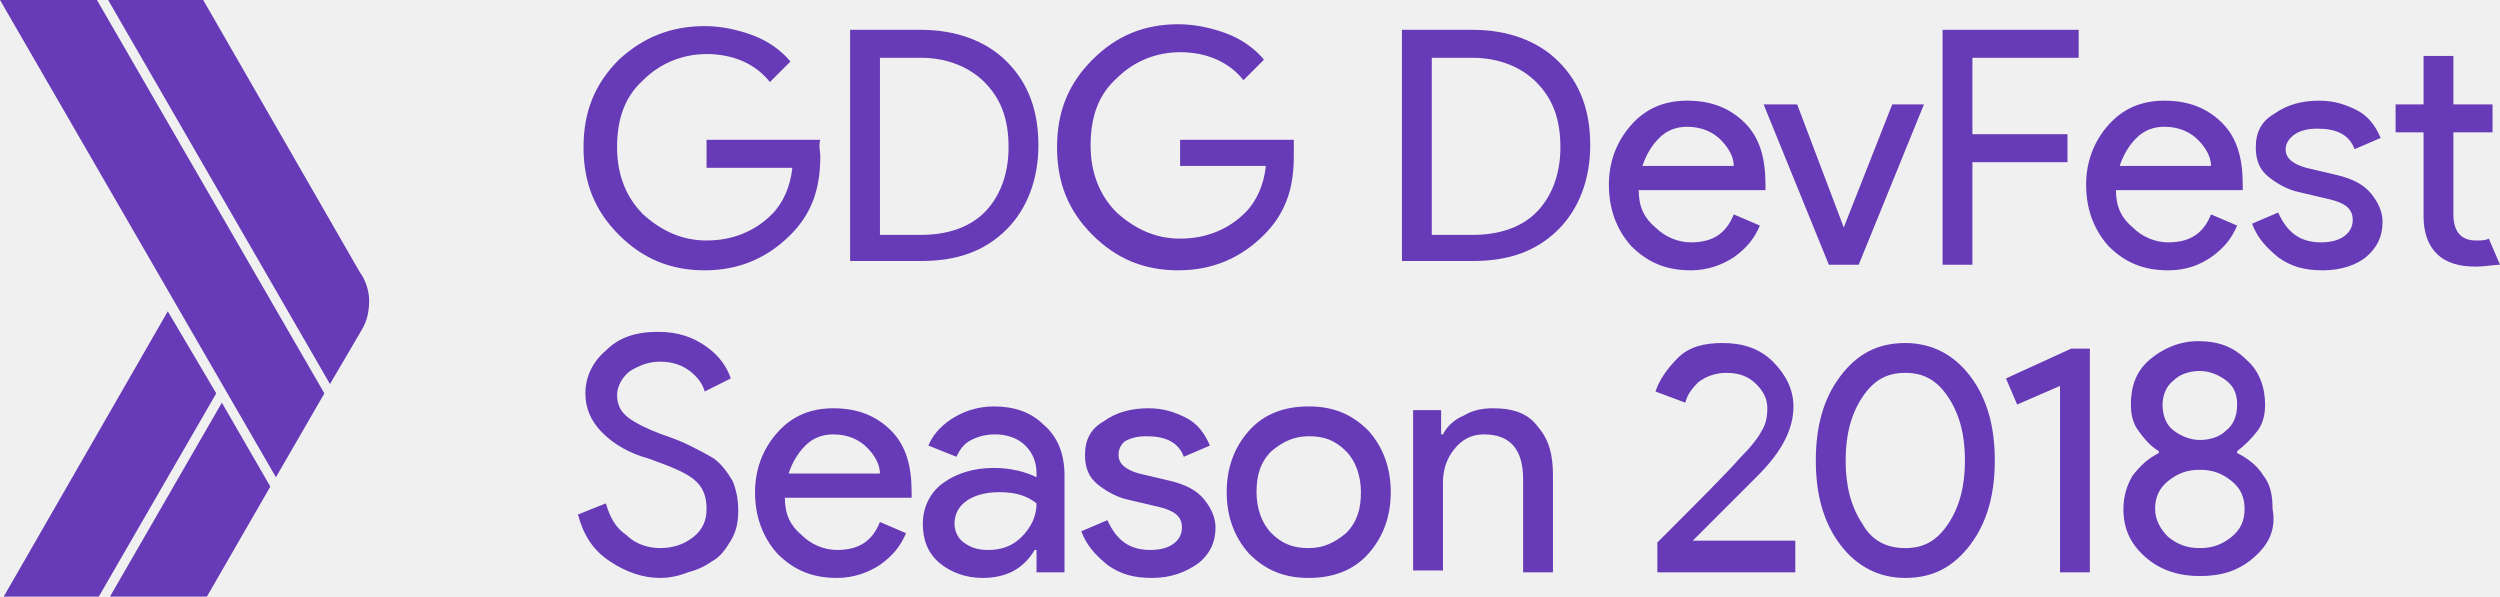
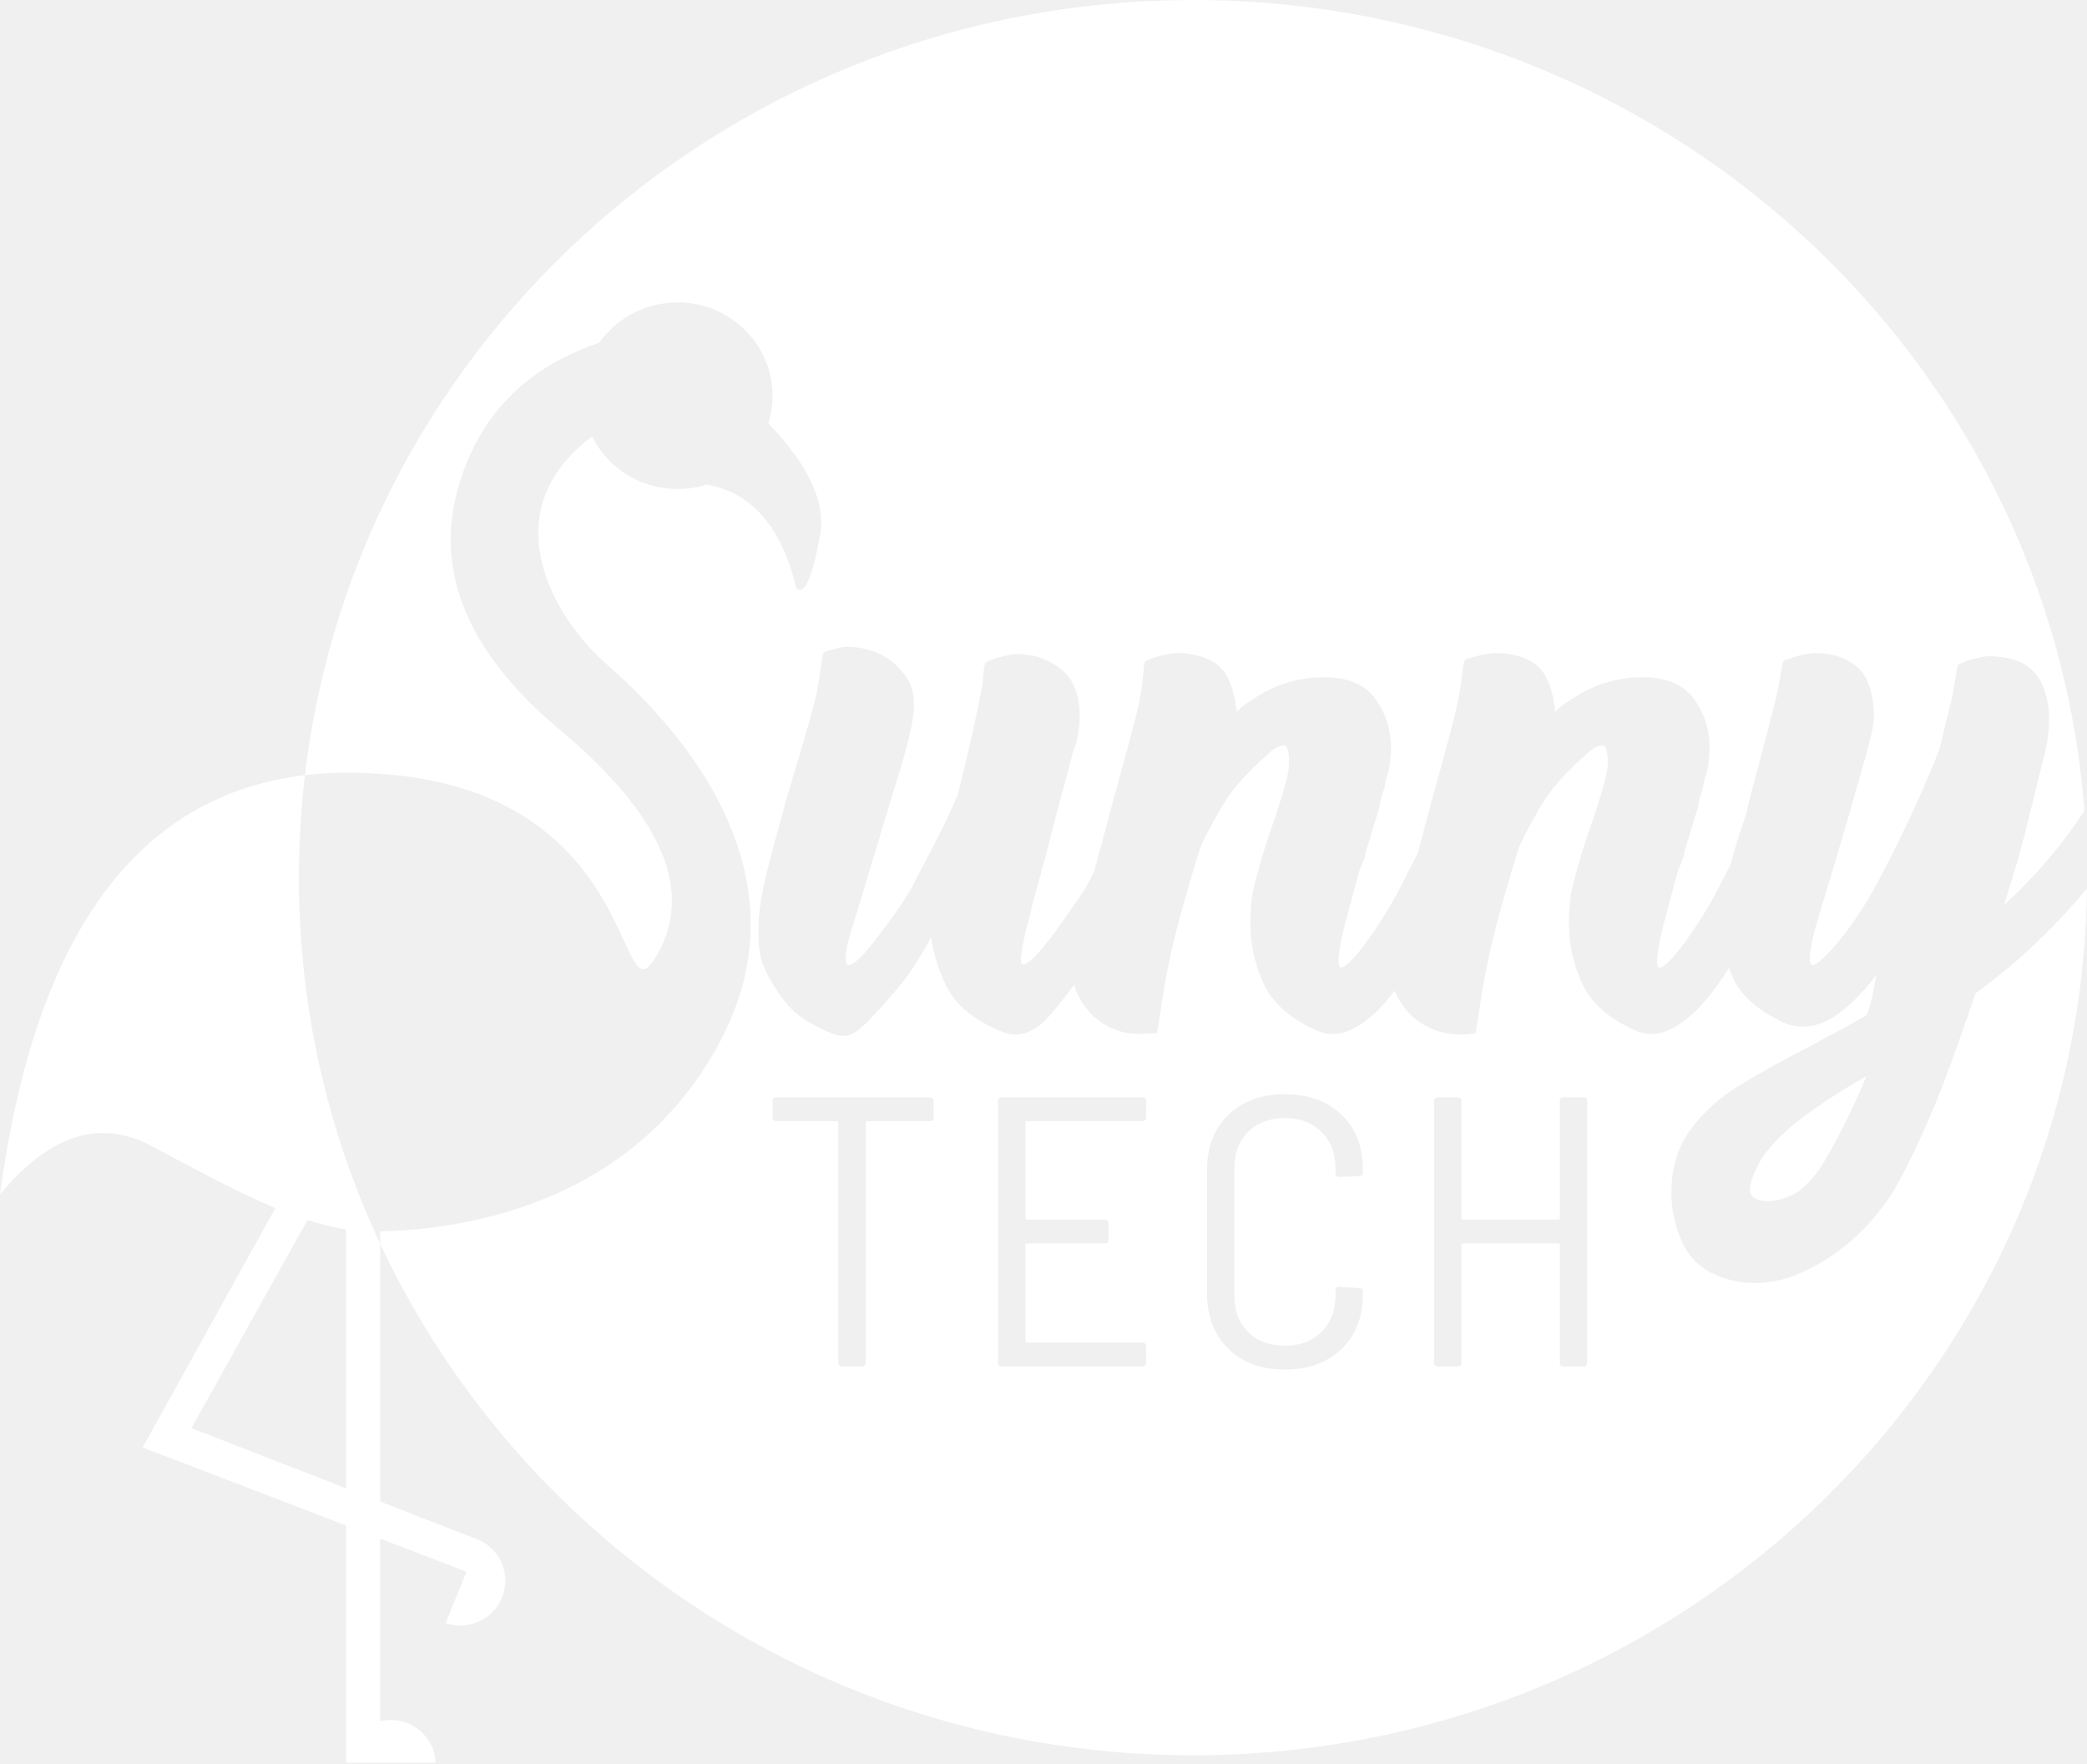
- <svg xmlns="http://www.w3.org/2000/svg" id="Layer_4" width="134.1" height="32">
-   <style>.st0{fill:#673ab7}</style>
-   <g id="XMLID_261_">
-     <path id="XMLID_259_" d="M5.2 0H0l14.8 25.6 2.6-4.5z" class="st0" />
-     <path id="XMLID_258_" d="M19.3 14.6L10.9 0H5.8l11.9 20.6 1.7-2.9c.3-.5.4-1 .4-1.6 0-.5-.2-1.1-.5-1.5z" class="st0" />
-     <path id="XMLID_257_" d="M9 16.7L.2 32h5.1l6.3-10.9z" class="st0" />
-     <path id="XMLID_256_" d="M11.9 21.6L5.9 32h5.2l3.4-5.9z" class="st0" />
-   </g>
-   <g id="XMLID_1_">
-     <path d="M44 8.4c0 1.8-.5 3.1-1.6 4.2-1.2 1.2-2.7 1.9-4.6 1.9-1.8 0-3.3-.6-4.6-1.9-1.3-1.3-1.9-2.8-1.9-4.7s.6-3.4 1.9-4.7C34.5 2 36 1.4 37.8 1.4c.9 0 1.8.2 2.6.5s1.5.8 2 1.4l-1.1 1.1c-.8-1-2-1.5-3.4-1.5-1.3 0-2.5.5-3.4 1.4-1 .9-1.4 2.1-1.4 3.6s.5 2.7 1.4 3.6c1 .9 2.1 1.4 3.4 1.4 1.4 0 2.6-.5 3.5-1.4.6-.6 1-1.5 1.1-2.5h-4.6V7.5H44c-.1.3 0 .6 0 .9zM45.6 14.2V1.6h3.8c1.9 0 3.5.6 4.6 1.7 1.2 1.2 1.7 2.7 1.7 4.5s-.6 3.4-1.7 4.5c-1.2 1.2-2.7 1.7-4.6 1.7h-3.8zm1.6-1.6h2.2c1.4 0 2.6-.4 3.4-1.2.8-.8 1.3-2 1.3-3.5s-.4-2.6-1.3-3.5c-.8-.8-2-1.3-3.4-1.3h-2.2v9.5zM69.4 8.4c0 1.8-.5 3.1-1.6 4.2-1.2 1.2-2.7 1.9-4.6 1.9-1.8 0-3.3-.6-4.6-1.9-1.3-1.3-1.9-2.8-1.9-4.7s.6-3.4 1.9-4.7c1.3-1.3 2.8-1.9 4.6-1.9.9 0 1.8.2 2.6.5s1.5.8 2 1.4l-1.1 1.1c-.8-1-2-1.5-3.4-1.5-1.3 0-2.5.5-3.4 1.4-1 .9-1.4 2.1-1.4 3.6s.5 2.7 1.4 3.6c1 .9 2.1 1.4 3.4 1.4 1.4 0 2.6-.5 3.5-1.4.6-.6 1-1.5 1.1-2.5h-4.6V7.5h6.1v.9zM75.2 14.2V1.6H79c1.9 0 3.5.6 4.6 1.7 1.2 1.2 1.7 2.7 1.7 4.5s-.6 3.4-1.7 4.5C82.4 13.5 80.9 14 79 14h-3.8zm1.6-1.6H79c1.4 0 2.6-.4 3.4-1.2.8-.8 1.3-2 1.3-3.5s-.4-2.6-1.3-3.5c-.8-.8-2-1.3-3.4-1.3h-2.2v9.5zM90.7 14.5c-1.3 0-2.3-.4-3.2-1.3-.8-.9-1.2-2-1.2-3.3 0-1.2.4-2.3 1.2-3.2.8-.9 1.8-1.3 3-1.3 1.3 0 2.3.4 3.1 1.2.8.8 1.1 1.9 1.1 3.3v.3h-6.8c0 .9.3 1.5.9 2 .5.5 1.2.8 1.9.8 1.2 0 1.9-.5 2.3-1.5l1.4.6c-.3.7-.7 1.2-1.4 1.7-.6.4-1.4.7-2.3.7zM93 8.9c0-.5-.3-1-.7-1.4-.4-.4-1-.7-1.8-.7-.6 0-1.1.2-1.5.6-.4.4-.7.9-.9 1.5H93zM98.1 14.2l-3.5-8.6h1.8l2.5 6.6 2.6-6.6h1.7l-3.5 8.6h-1.6zM105.8 14.2h-1.6V1.6h7.3v1.5h-5.7v4.1h5.1v1.5h-5.1v5.5zM116.3 14.5c-1.3 0-2.3-.4-3.2-1.3-.8-.9-1.2-2-1.2-3.3 0-1.2.4-2.3 1.2-3.2.8-.9 1.8-1.3 3-1.3 1.3 0 2.3.4 3.1 1.2.8.8 1.1 1.9 1.1 3.3v.3h-6.8c0 .9.3 1.5.9 2 .5.5 1.2.8 1.9.8 1.2 0 1.9-.5 2.3-1.5l1.4.6c-.3.7-.7 1.2-1.4 1.7-.6.4-1.3.7-2.3.7zm2.3-5.6c0-.5-.3-1-.7-1.4-.4-.4-1-.7-1.8-.7-.6 0-1.1.2-1.5.6-.4.4-.7.9-.9 1.5h4.9zM124.6 14.5c-1 0-1.7-.2-2.4-.7-.6-.5-1.1-1-1.4-1.8l1.4-.6c.5 1.1 1.2 1.6 2.3 1.6.5 0 .9-.1 1.2-.3.3-.2.5-.5.5-.9 0-.6-.4-.9-1.2-1.1l-1.7-.4c-.5-.1-1.1-.4-1.6-.8s-.7-.9-.7-1.6c0-.8.3-1.4 1-1.8.7-.5 1.5-.7 2.4-.7.8 0 1.4.2 2 .5.6.3 1 .8 1.3 1.5l-1.4.6c-.3-.8-1-1.1-2-1.1-.5 0-.9.1-1.2.3-.3.2-.5.5-.5.8 0 .5.4.8 1.1 1l1.7.4c.8.2 1.4.5 1.8 1 .4.5.6 1 .6 1.5 0 .8-.3 1.4-.9 1.9-.5.4-1.3.7-2.3.7zM132.8 14.3c-.9 0-1.6-.2-2.1-.7-.5-.5-.7-1.2-.7-2V7.1h-1.5V5.6h1.5V3h1.6v2.6h2.1v1.5h-2.1v4.4c0 .9.4 1.4 1.2 1.4.3 0 .5 0 .7-.1l.6 1.4c-.3 0-.8.1-1.3.1zM35.4 31c-.9 0-1.8-.3-2.7-.9-.9-.6-1.4-1.4-1.7-2.5l1.5-.6c.2.7.5 1.3 1.1 1.7.5.5 1.2.7 1.8.7.7 0 1.3-.2 1.8-.6.5-.4.7-.9.7-1.5 0-.7-.2-1.2-.7-1.6-.5-.4-1.3-.7-2.4-1.1-1.1-.3-1.9-.8-2.5-1.4-.6-.6-.9-1.3-.9-2.1 0-.9.4-1.7 1.1-2.3.7-.7 1.6-1 2.8-1 1.1 0 1.9.3 2.6.8.7.5 1.1 1.1 1.3 1.7l-1.4.7c-.1-.4-.4-.8-.8-1.1-.4-.3-.9-.5-1.6-.5-.6 0-1.1.2-1.6.5-.4.3-.7.8-.7 1.3s.2.9.6 1.2c.4.3 1 .6 1.8.9.6.2 1.1.4 1.5.6.4.2.8.4 1.3.7.4.3.7.7 1 1.2.2.5.3 1 .3 1.6 0 .6-.1 1.1-.4 1.6-.3.5-.6.9-1 1.1-.4.3-.9.5-1.3.6-.5.2-1 .3-1.5.3zM44.9 31c-1.3 0-2.3-.4-3.2-1.3-.8-.9-1.2-2-1.2-3.3 0-1.2.4-2.3 1.2-3.2.8-.9 1.8-1.3 3-1.3 1.3 0 2.3.4 3.1 1.2.8.8 1.1 1.9 1.1 3.3v.3h-6.8c0 .9.3 1.5.9 2 .5.5 1.2.8 1.9.8 1.2 0 1.9-.5 2.3-1.5l1.4.6c-.3.7-.7 1.2-1.4 1.7-.6.4-1.4.7-2.3.7zm2.3-5.6c0-.5-.3-1-.7-1.4-.4-.4-1-.7-1.8-.7-.6 0-1.1.2-1.5.6-.4.4-.7.9-.9 1.5h4.9zM52.7 31c-.9 0-1.7-.3-2.3-.8-.6-.5-.9-1.2-.9-2.1 0-.9.4-1.7 1.1-2.2.7-.5 1.6-.8 2.7-.8.9 0 1.7.2 2.3.5v-.2c0-.6-.2-1.1-.6-1.5-.4-.4-1-.6-1.6-.6-.5 0-.9.1-1.3.3-.4.2-.6.5-.8.9l-1.5-.6c.2-.5.6-1 1.2-1.4.6-.4 1.4-.7 2.3-.7 1.1 0 2 .3 2.7 1 .7.6 1.1 1.5 1.1 2.7v5.2h-1.5v-1.2h-.1c-.6 1-1.5 1.5-2.8 1.5zm.3-1.5c.7 0 1.3-.2 1.8-.7.5-.5.8-1.1.8-1.8-.5-.4-1.1-.6-2-.6-.8 0-1.4.2-1.8.5-.4.3-.6.7-.6 1.2 0 .4.2.8.5 1 .4.3.8.4 1.3.4zM61.8 31c-1 0-1.7-.2-2.4-.7-.6-.5-1.1-1-1.4-1.8l1.4-.6c.5 1.1 1.2 1.6 2.3 1.6.5 0 .9-.1 1.2-.3.3-.2.5-.5.5-.9 0-.6-.4-.9-1.2-1.1l-1.7-.4c-.5-.1-1.1-.4-1.6-.8s-.7-.9-.7-1.6c0-.8.3-1.4 1-1.8.7-.5 1.5-.7 2.4-.7.8 0 1.4.2 2 .5.6.3 1 .8 1.3 1.5l-1.4.6c-.3-.8-1-1.1-2-1.1-.5 0-.9.1-1.2.3-.1.1-.3.3-.3.7 0 .5.4.8 1.1 1l1.7.4c.8.2 1.4.5 1.8 1 .4.5.6 1 .6 1.5 0 .8-.3 1.4-.9 1.9-.7.5-1.5.8-2.5.8zM67 23.1c.8-.9 1.9-1.3 3.2-1.3 1.3 0 2.3.4 3.2 1.3.8.9 1.2 2 1.2 3.3 0 1.3-.4 2.4-1.2 3.3-.8.9-1.9 1.3-3.2 1.3-1.3 0-2.3-.4-3.2-1.3-.8-.9-1.2-2-1.2-3.3 0-1.3.4-2.4 1.2-3.3zm1.2 5.5c.6.6 1.2.8 2 .8s1.4-.3 2-.8c.6-.6.8-1.3.8-2.2 0-.9-.3-1.7-.8-2.2-.6-.6-1.2-.8-2-.8s-1.4.3-2 .8c-.6.6-.8 1.3-.8 2.2 0 .9.3 1.7.8 2.2zM77.3 22.1v1.2h.1c.2-.4.6-.8 1.1-1 .5-.3 1-.4 1.6-.4 1.1 0 1.9.3 2.4 1 .6.7.8 1.5.8 2.6v5.2h-1.6v-5c0-1.6-.7-2.4-2.1-2.4-.7 0-1.2.3-1.6.8-.4.5-.6 1.1-.6 1.8v4.7h-1.6V22h1.5zM96.5 30.7h-7.6v-1.6c2.3-2.3 3.8-3.8 4.4-4.5.6-.6 1-1.1 1.2-1.5.2-.3.3-.7.3-1.2s-.2-.9-.6-1.3c-.4-.4-.9-.6-1.6-.6-.6 0-1.1.2-1.5.5-.4.4-.6.7-.7 1.1l-1.6-.6c.2-.6.6-1.2 1.2-1.8.6-.6 1.4-.8 2.4-.8 1.1 0 2 .3 2.7 1 .7.7 1.1 1.5 1.1 2.4 0 1.2-.6 2.4-1.9 3.7L90.8 29h5.5v1.7zM105.7 29.2c-.9 1.2-2 1.8-3.5 1.8-1.4 0-2.6-.6-3.5-1.8-.9-1.2-1.3-2.7-1.3-4.5 0-1.8.4-3.3 1.3-4.5.9-1.2 2-1.8 3.5-1.8 1.4 0 2.6.6 3.5 1.8.9 1.2 1.3 2.7 1.3 4.5 0 1.8-.4 3.3-1.3 4.5zm-3.5.2c1 0 1.7-.4 2.3-1.3.6-.9.9-2 .9-3.4s-.3-2.5-.9-3.4c-.6-.9-1.3-1.3-2.3-1.3-1 0-1.7.4-2.3 1.3-.6.9-.9 2-.9 3.4s.3 2.5.9 3.4c.5.9 1.3 1.3 2.3 1.3zM112.1 30.7h-1.6v-10l-2.3 1-.6-1.4 3.5-1.6h1v12zM120.9 29.9c-.8.7-1.7 1-2.9 1-1.1 0-2.1-.3-2.9-1-.8-.7-1.2-1.5-1.2-2.6 0-.7.2-1.3.5-1.8.4-.5.8-.9 1.4-1.2v-.1c-.5-.3-.8-.7-1.1-1.1-.3-.4-.4-.9-.4-1.4 0-1 .3-1.8 1-2.4.7-.6 1.6-1 2.6-1 1.1 0 1.9.3 2.6 1 .7.6 1 1.5 1 2.4 0 .5-.1 1-.4 1.4-.3.4-.7.8-1.1 1.1v.1c.6.3 1.1.7 1.4 1.2.4.5.5 1.1.5 1.8.2 1.1-.2 1.9-1 2.6zm-4.6-1.1c.5.4 1 .6 1.7.6s1.2-.2 1.7-.6c.5-.4.7-.9.7-1.5s-.2-1.1-.7-1.5c-.5-.4-1-.6-1.7-.6s-1.2.2-1.7.6c-.5.4-.7.9-.7 1.5s.3 1.1.7 1.5zm.3-5.7c.4.3.9.5 1.4.5.6 0 1.1-.2 1.4-.5.4-.3.6-.8.6-1.4 0-.6-.2-1-.6-1.3-.4-.3-.9-.5-1.4-.5-.6 0-1.1.2-1.4.5-.4.3-.6.8-.6 1.3 0 .6.2 1.1.6 1.4z" class="st0" />
+ <svg xmlns="http://www.w3.org/2000/svg" width="1194px" height="1009px" viewBox="0 0 1194 1009" version="1.1">
+   <defs />
+   <g id="white" stroke="none" stroke-width="1" fill="none" fill-rule="evenodd" transform="translate(-230, -312)">
+     <g id="Logo" transform="translate(230, 312)" fill="#FFFFFF">
+       <path d="M990.097,494.547 C987.856,498.944 985.636,503.279 983.437,507.551 C981.037,512.356 977.835,517.963 973.834,524.37 C969.833,530.777 965.931,536.483 962.13,541.488 C958.329,546.494 955.027,550.098 952.226,552.3 C949.425,554.503 948.025,553.802 948.025,550.198 C948.025,545.793 949.225,538.786 951.626,529.175 L960.029,497.941 C962.03,493.536 963.13,490.633 963.33,489.231 C963.53,487.829 963.831,486.528 964.231,485.327 L971.433,461.901 C971.833,459.098 972.434,456.495 973.234,454.092 C974.034,451.69 974.834,449.087 975.034,446.284 C976.235,443.08 977.035,439.877 977.435,436.673 C977.835,433.47 978.036,430.466 978.036,427.663 C978.036,417.252 975.034,407.942 969.032,399.733 C963.03,391.524 953.227,387.419 939.622,387.419 C924.817,387.419 911.012,391.824 898.208,400.634 C895.807,401.835 893.006,404.037 889.805,407.241 C889.004,399.232 887.204,392.525 884.403,387.119 C881.602,381.713 877,378.009 870.598,376.007 C866.196,374.405 861.195,373.604 855.593,373.604 C849.991,373.604 839.081,376.799 838.265,377.512 C836.752,378.833 836.386,388.921 835.185,395.528 C833.985,402.135 832.184,409.944 829.783,418.954 C827.383,427.964 824.682,437.875 821.681,448.686 C818.68,459.498 815.779,470.31 812.978,481.122 C812.324,483.519 811.674,485.9 811.028,488.264 C807.698,494.829 804.413,501.258 801.173,507.551 C798.773,512.356 795.572,517.963 791.57,524.37 C787.569,530.777 783.667,536.483 779.866,541.488 C776.065,546.494 772.763,550.098 769.962,552.3 C767.162,554.503 765.761,553.802 765.761,550.198 C765.761,545.793 766.961,538.786 769.362,529.175 L777.765,497.941 C779.766,493.536 780.866,490.633 781.066,489.231 C781.266,487.829 781.567,486.528 781.967,485.327 L789.169,461.901 C789.569,459.098 790.17,456.495 790.97,454.092 C791.77,451.69 792.57,449.087 792.771,446.284 C793.971,443.08 794.771,439.877 795.171,436.673 C795.571,433.47 795.772,430.466 795.772,427.663 C795.772,417.252 792.771,407.942 786.768,399.733 C780.766,391.524 770.963,387.419 757.358,387.419 C742.553,387.419 728.748,391.824 715.944,400.634 C713.543,401.835 710.742,404.037 707.541,407.241 C706.74,399.232 704.94,392.525 702.139,387.119 C699.338,381.713 694.736,378.009 688.334,376.007 C683.932,374.405 678.931,373.604 673.329,373.604 C667.727,373.604 655.952,377.33 655.101,378.479 C654.248,379.631 654.122,388.921 652.921,395.528 C651.721,402.135 649.92,409.944 647.52,418.954 C645.119,427.964 642.418,437.875 639.417,448.686 C636.416,459.498 633.515,470.31 630.714,481.122 C629.083,487.107 627.472,492.99 625.882,498.769 C624.192,502.083 622.468,505.41 620.71,508.752 C616.309,515.16 612.007,521.366 607.806,527.373 C603.604,533.38 599.703,538.485 596.101,542.69 C592.5,546.894 589.599,549.697 587.398,551.099 C585.198,552.501 584.097,551.8 584.097,548.997 C584.097,545.393 585.298,538.786 587.699,529.175 C588.099,527.974 588.899,524.87 590.099,519.865 C591.3,514.859 592.9,508.853 594.901,501.845 C596.902,494.837 598.902,487.329 600.903,479.32 C602.904,471.311 604.905,463.703 606.905,456.495 C608.906,449.287 610.607,442.88 612.007,437.274 C613.408,431.668 614.508,428.064 615.308,426.462 C616.109,423.259 616.709,420.355 617.109,417.752 C617.509,415.15 617.709,412.246 617.709,409.043 C617.709,401.435 616.109,394.927 612.907,389.521 C609.706,384.115 604.104,379.811 596.101,376.607 C594.101,375.806 591.8,375.206 589.199,374.805 C586.598,374.405 584.097,374.205 581.696,374.205 C576.094,374.205 564.755,378.103 563.899,379.066 C562.728,380.382 562.527,388.858 561.889,392.525 C561.089,397.13 559.989,402.636 558.588,409.043 C557.188,415.45 555.587,422.658 553.787,430.667 C551.986,438.676 550.085,446.484 548.085,454.092 C544.883,462.101 540.782,470.911 535.78,480.521 C530.779,490.132 525.877,499.542 521.075,508.752 C517.474,514.759 513.473,520.766 509.071,526.772 C504.669,532.779 500.668,537.985 497.067,542.389 C493.465,546.794 490.364,549.798 487.763,551.399 C485.163,553.001 483.862,552.2 483.862,548.997 C483.862,543.791 485.263,537.184 488.064,529.175 L511.472,451.69 C515.873,437.674 518.874,427.163 520.475,420.155 C522.076,413.147 522.876,407.441 522.876,403.036 C522.876,397.03 521.575,392.024 518.974,388.02 C516.373,384.015 513.172,380.612 509.371,377.809 C505.57,375.005 501.468,373.003 497.067,371.802 C492.665,370.601 488.664,370 485.063,370 C480.261,370 471.763,372.8 471.161,373.429 C470.895,373.708 470.61,375.143 470.27,377.335 C469.355,383.228 468.035,394.589 465.556,403.637 C462.154,416.051 458.253,429.465 453.852,443.881 C451.451,451.89 449.15,459.899 446.949,467.908 C444.748,475.916 442.648,483.725 440.647,491.333 C438.646,498.942 437.046,505.949 435.845,512.356 C434.645,518.764 434.045,524.169 434.045,528.574 C434.045,540.187 432.93,547.973 441.847,562.512 C450.765,577.05 456.853,582.433 471.258,589.241 C477.66,592.044 483.022,594.688 489.864,590.142 C496.706,585.596 515.773,563.413 520.375,556.605 C524.977,549.798 529.078,542.99 532.679,536.183 C533.88,545.393 538.181,559.308 543.583,567.917 C548.985,576.527 558.088,583.635 570.893,589.241 C578.095,592.444 584.051,593.244 592.2,588.34 C600.024,583.631 608.408,570.985 614.554,563.426 C614.945,564.883 615.429,566.28 616.008,567.617 C618.609,573.624 622.311,578.629 627.112,582.634 C631.914,586.638 637.416,589.341 643.618,590.743 C649.82,592.144 661.925,591.043 661.925,591.043 C661.925,591.043 663.725,580.331 664.926,572.122 C666.126,563.913 667.827,554.903 670.027,545.092 C672.228,535.282 674.829,525.171 677.83,514.759 C680.831,504.348 683.732,494.537 686.533,485.327 C688.534,480.521 692.435,473.013 698.237,462.802 C704.039,452.591 712.942,442.279 724.947,431.868 C728.548,428.264 731.749,426.462 734.55,426.462 C736.551,426.462 737.551,429.866 737.551,436.673 C737.551,441.078 735.35,449.888 730.949,463.102 C730.949,463.903 730.849,464.304 730.649,464.304 C730.449,464.304 730.149,464.704 730.349,465.505 C727.548,473.113 724.947,480.822 722.546,488.63 C720.145,496.439 718.144,503.947 716.544,511.155 C716.144,513.558 715.844,516.261 715.643,519.264 C715.443,522.267 715.343,525.371 715.343,528.574 C715.343,540.187 717.844,551.499 722.846,562.512 C727.848,573.524 737.751,582.433 752.556,589.241 C759.759,592.444 766.861,592.244 773.864,588.64 C780.866,585.036 787.369,579.63 793.371,572.422 C794.916,570.567 796.428,568.671 797.908,566.735 C798.025,567.032 798.146,567.326 798.272,567.617 C800.873,573.624 804.575,578.629 809.376,582.634 C814.178,586.638 819.68,589.341 825.882,590.743 C832.084,592.144 838.186,592.244 844.189,591.043 C845.389,583.902 846.389,577.595 847.19,572.122 C848.39,563.913 850.091,554.903 852.291,545.092 C854.492,535.282 857.093,525.171 860.094,514.759 C863.095,504.348 865.996,494.537 868.797,485.327 C870.798,480.521 874.699,473.013 880.501,462.802 C886.303,452.591 895.206,442.279 907.211,431.868 C910.812,428.264 914.013,426.462 916.814,426.462 C918.815,426.462 919.815,429.866 919.815,436.673 C919.815,441.078 917.614,449.888 913.213,463.102 C913.213,463.903 913.113,464.304 912.913,464.304 C912.713,464.304 912.412,464.704 912.613,465.505 C909.812,473.113 907.211,480.822 904.81,488.63 C902.409,496.439 900.408,503.947 898.808,511.155 C898.408,513.558 898.107,516.261 897.907,519.264 C897.707,522.267 897.607,525.371 897.607,528.574 C897.607,540.187 900.108,551.499 905.11,562.512 C910.112,573.524 920.015,582.433 934.82,589.241 C942.023,592.444 949.125,592.244 956.128,588.64 C963.13,585.036 969.633,579.63 975.635,572.422 C980.48,566.604 984.999,560.394 989.192,553.793 C989.992,556.049 990.909,558.254 991.94,560.409 C996.542,570.02 1006.045,578.229 1020.45,585.036 C1025.252,587.039 1030.054,587.739 1034.855,587.139 C1039.657,586.538 1044.259,584.836 1048.66,582.033 C1053.062,579.23 1057.363,575.726 1061.565,571.521 C1065.766,567.317 1069.668,562.812 1073.269,558.007 L1073.269,559.208 C1072.469,563.613 1071.668,567.617 1070.868,571.221 C1070.068,574.825 1069.067,578.029 1067.867,580.832 L1053.462,588.941 C1047.46,591.944 1042.058,594.847 1037.256,597.65 C1020.05,606.46 1005.645,614.469 994.041,621.677 C982.437,628.885 973.034,637.694 965.831,648.106 C959.429,657.716 956.228,669.129 956.228,682.343 C956.228,692.354 958.329,701.865 962.53,710.875 C966.732,719.885 973.434,726.191 982.637,729.795 C989.44,732.598 996.642,734 1004.245,734 C1012.248,734 1020.15,732.398 1027.953,729.195 C1035.756,725.991 1043.158,721.887 1050.161,716.881 C1057.163,711.876 1063.465,706.27 1069.067,700.063 C1074.669,693.856 1079.471,687.549 1083.473,681.142 C1091.475,667.126 1099.578,650.108 1107.781,630.086 C1113.25,616.738 1120.752,596.115 1130.289,568.218 C1152.297,552.2 1172.204,533.78 1190.01,512.957 C1191.348,511.392 1192.666,509.812 1193.963,508.217 C1190.618,782.689 962.909,1004.177 682.5,1004.177 C476.155,1004.177 298.349,884.241 217.483,711.513 L217.483,859.024 L274.176,881.085 C286.553,886.708 292.368,901.163 287.218,913.91 C282.068,926.657 267.844,933.015 255,928.547 L266.875,899.156 L217.483,880.196 L217.483,984.743 C219.456,984.258 221.518,984 223.641,984 C237.389,984 248.612,994.807 249.281,1008.389 L217.483,1008.389 L198,1008.394 L198,872.717 L99.543,834.923 L81.584,828.146 L157.54,691.117 C134.403,681.5 110.3,668.085 86.5,655.5 C57.06,639.933 28.227,649.226 1.13686838e-13,683.381 C19.969,534.948 78.118,454.98 174.448,443.475 C204.022,193.796 420.205,0 682.5,0 C951.843,0 1172.563,204.351 1192.529,463.722 C1189.153,469.045 1185.612,474.144 1181.907,479.02 C1171.103,493.235 1159.299,506.15 1146.495,517.762 C1149.296,508.953 1151.696,501.144 1153.697,494.337 C1155.698,487.529 1157.498,480.922 1159.099,474.515 C1160.7,468.108 1162.3,461.601 1163.901,454.993 C1165.501,448.386 1167.302,441.078 1169.303,433.069 C1171.303,425.861 1172.304,418.453 1172.304,410.845 C1172.304,403.637 1170.903,397.03 1168.102,391.023 C1165.301,385.016 1160.5,380.612 1153.697,377.809 C1151.296,377.008 1148.695,376.407 1145.894,376.007 C1143.093,375.606 1140.493,375.406 1138.092,375.406 C1132.49,375.406 1121.119,379.351 1120.336,380.349 C1119.316,381.648 1118.485,391.724 1116.484,400.333 C1114.483,408.943 1111.883,418.653 1109.282,429.465 C1104.88,440.678 1099.378,453.392 1092.776,467.607 C1086.173,481.823 1079.271,495.538 1072.069,508.752 C1068.467,515.16 1064.566,521.366 1060.364,527.373 C1056.163,533.38 1052.162,538.485 1048.36,542.69 C1044.559,546.894 1041.458,549.798 1039.057,551.399 C1036.656,553.001 1035.456,552.2 1035.456,548.997 C1035.456,544.191 1036.656,537.584 1039.057,529.175 C1047.06,502.746 1053.262,481.923 1057.663,466.706 C1062.065,451.489 1065.366,439.877 1067.567,431.868 C1069.768,423.859 1071.068,418.553 1071.468,415.95 C1071.868,413.348 1072.069,411.045 1072.069,409.043 C1072.069,401.835 1070.768,395.228 1068.167,389.221 C1065.566,383.214 1060.464,378.81 1052.862,376.007 C1050.861,375.206 1048.56,374.605 1045.959,374.205 C1043.358,373.804 1040.858,373.604 1038.457,373.604 C1032.855,373.604 1021.328,377.168 1020.468,378.178 C1019.438,379.389 1018.65,387.319 1017.449,393.125 C1016.249,398.932 1014.548,405.939 1012.348,414.149 C1010.147,422.358 1007.846,431.067 1005.445,440.277 C1003.044,449.487 1000.643,458.097 998.843,466.106 L996.442,473.314 C994.047,480.503 991.932,487.581 990.097,494.547 Z M217.483,711.513 L217.483,704.496 C258.366,703.492 362.16,692.615 413.144,593.561 C465.644,491.561 377.437,406.508 346.865,379.821 C317.069,353.812 280.821,292.95 338.744,249.731 C347.566,267.502 366.141,279.746 387.628,279.746 C393.422,279.746 399.006,278.856 404.243,277.206 C430.076,281.723 447.183,301.472 455.565,336.455 C460.095,340.903 464.624,330.896 469.153,306.433 C472.63,287.652 462.759,266.249 439.541,242.225 C441.125,237.217 441.978,231.893 441.978,226.373 C441.978,196.896 417.644,173 387.628,173 C369.069,173 352.683,182.134 342.878,196.074 C300.439,210.381 273.461,238.272 261.942,279.746 C248.355,328.672 268.736,375.373 323.086,419.851 C377.575,466.409 395.76,507.479 377.644,543.061 C350.468,596.434 374.421,445.049 203.644,442.061 C193.55,441.885 183.819,442.356 174.448,443.475 C172.171,462.702 171,482.261 171,502.088 C171,576.836 187.64,647.769 217.483,711.513 Z M198,703.346 C190.821,702.223 183.449,700.366 175.931,697.949 L109.53,817.014 L198,851.442 L198,703.346 Z M1011.447,687.149 C1004.645,687.149 1001.244,684.946 1001.244,680.541 C1001.244,676.136 1003.644,669.93 1008.446,661.921 C1014.048,653.912 1022.151,646.003 1032.755,638.195 C1043.359,630.386 1055.062,622.878 1067.867,615.67 C1059.064,636.493 1050.061,654.312 1040.858,669.129 C1035.056,676.47 1030.354,681.075 1026.753,682.944 C1021.351,685.747 1016.249,687.149 1011.447,687.149 Z M534.18,629.96 L534.18,639.2 C534.18,640.667 533.447,641.4 531.98,641.4 L496.12,641.4 C495.533,641.4 495.24,641.693 495.24,642.28 L495.24,779.56 C495.24,781.027 494.507,781.76 493.04,781.76 L481.82,781.76 C480.353,781.76 479.62,781.027 479.62,779.56 L479.62,642.28 C479.62,641.693 479.327,641.4 478.74,641.4 L444.2,641.4 C442.733,641.4 442,640.667 442,639.2 L442,629.96 C442,628.493 442.733,627.76 444.2,627.76 L531.98,627.76 C533.447,627.76 534.18,628.493 534.18,629.96 Z M653.52,641.4 L587.52,641.4 C586.933,641.4 586.64,641.693 586.64,642.28 L586.64,696.84 C586.64,697.427 586.933,697.72 587.52,697.72 L631.96,697.72 C633.427,697.72 634.16,698.453 634.16,699.92 L634.16,709.16 C634.16,710.627 633.427,711.36 631.96,711.36 L587.52,711.36 C586.933,711.36 586.64,711.653 586.64,712.24 L586.64,767.24 C586.64,767.827 586.933,768.12 587.52,768.12 L653.52,768.12 C654.987,768.12 655.72,768.853 655.72,770.32 L655.72,779.56 C655.72,781.027 654.987,781.76 653.52,781.76 L573.22,781.76 C571.753,781.76 571.02,781.027 571.02,779.56 L571.02,629.96 C571.02,628.493 571.753,627.76 573.22,627.76 L653.52,627.76 C654.987,627.76 655.72,628.493 655.72,629.96 L655.72,639.2 C655.72,640.667 654.987,641.4 653.52,641.4 Z M702.79,771.64 C694.65,763.72 690.58,753.233 690.58,740.18 L690.58,669.12 C690.58,656.067 694.65,645.617 702.79,637.77 C710.93,629.923 721.673,626 735.02,626 C748.513,626 759.33,629.887 767.47,637.66 C775.61,645.433 779.68,655.773 779.68,668.68 L779.68,670.66 C779.68,672.127 778.947,672.86 777.48,672.86 L766.26,673.3 C764.793,673.3 764.06,672.64 764.06,671.32 L764.06,668.24 C764.06,659.733 761.383,652.84 756.03,647.56 C750.677,642.28 743.673,639.64 735.02,639.64 C726.367,639.64 719.4,642.243 714.12,647.45 C708.84,652.657 706.2,659.587 706.2,668.24 L706.2,741.28 C706.2,749.933 708.84,756.863 714.12,762.07 C719.4,767.277 726.367,769.88 735.02,769.88 C743.673,769.88 750.677,767.24 756.03,761.96 C761.383,756.68 764.06,749.787 764.06,741.28 L764.06,738.2 C764.06,736.88 764.793,736.22 766.26,736.22 L777.48,736.88 C778.947,736.88 779.68,737.467 779.68,738.64 L779.68,740.62 C779.68,753.527 775.61,763.903 767.47,771.75 C759.33,779.597 748.513,783.52 735.02,783.52 C721.673,783.52 710.93,779.56 702.79,771.64 Z M894.62,627.76 L905.84,627.76 C907.307,627.76 908.04,628.493 908.04,629.96 L908.04,779.56 C908.04,781.027 907.307,781.76 905.84,781.76 L894.62,781.76 C893.153,781.76 892.42,781.027 892.42,779.56 L892.42,712.24 C892.42,711.653 892.127,711.36 891.54,711.36 L836.98,711.36 C836.393,711.36 836.1,711.653 836.1,712.24 L836.1,779.56 C836.1,781.027 835.367,781.76 833.9,781.76 L822.68,781.76 C821.213,781.76 820.48,781.027 820.48,779.56 L820.48,629.96 C820.48,628.493 821.213,627.76 822.68,627.76 L833.9,627.76 C835.367,627.76 836.1,628.493 836.1,629.96 L836.1,696.84 C836.1,697.427 836.393,697.72 836.98,697.72 L891.54,697.72 C892.127,697.72 892.42,697.427 892.42,696.84 L892.42,629.96 C892.42,628.493 893.153,627.76 894.62,627.76 Z" id="Combined-Shape" />
+     </g>
  </g>
</svg>
